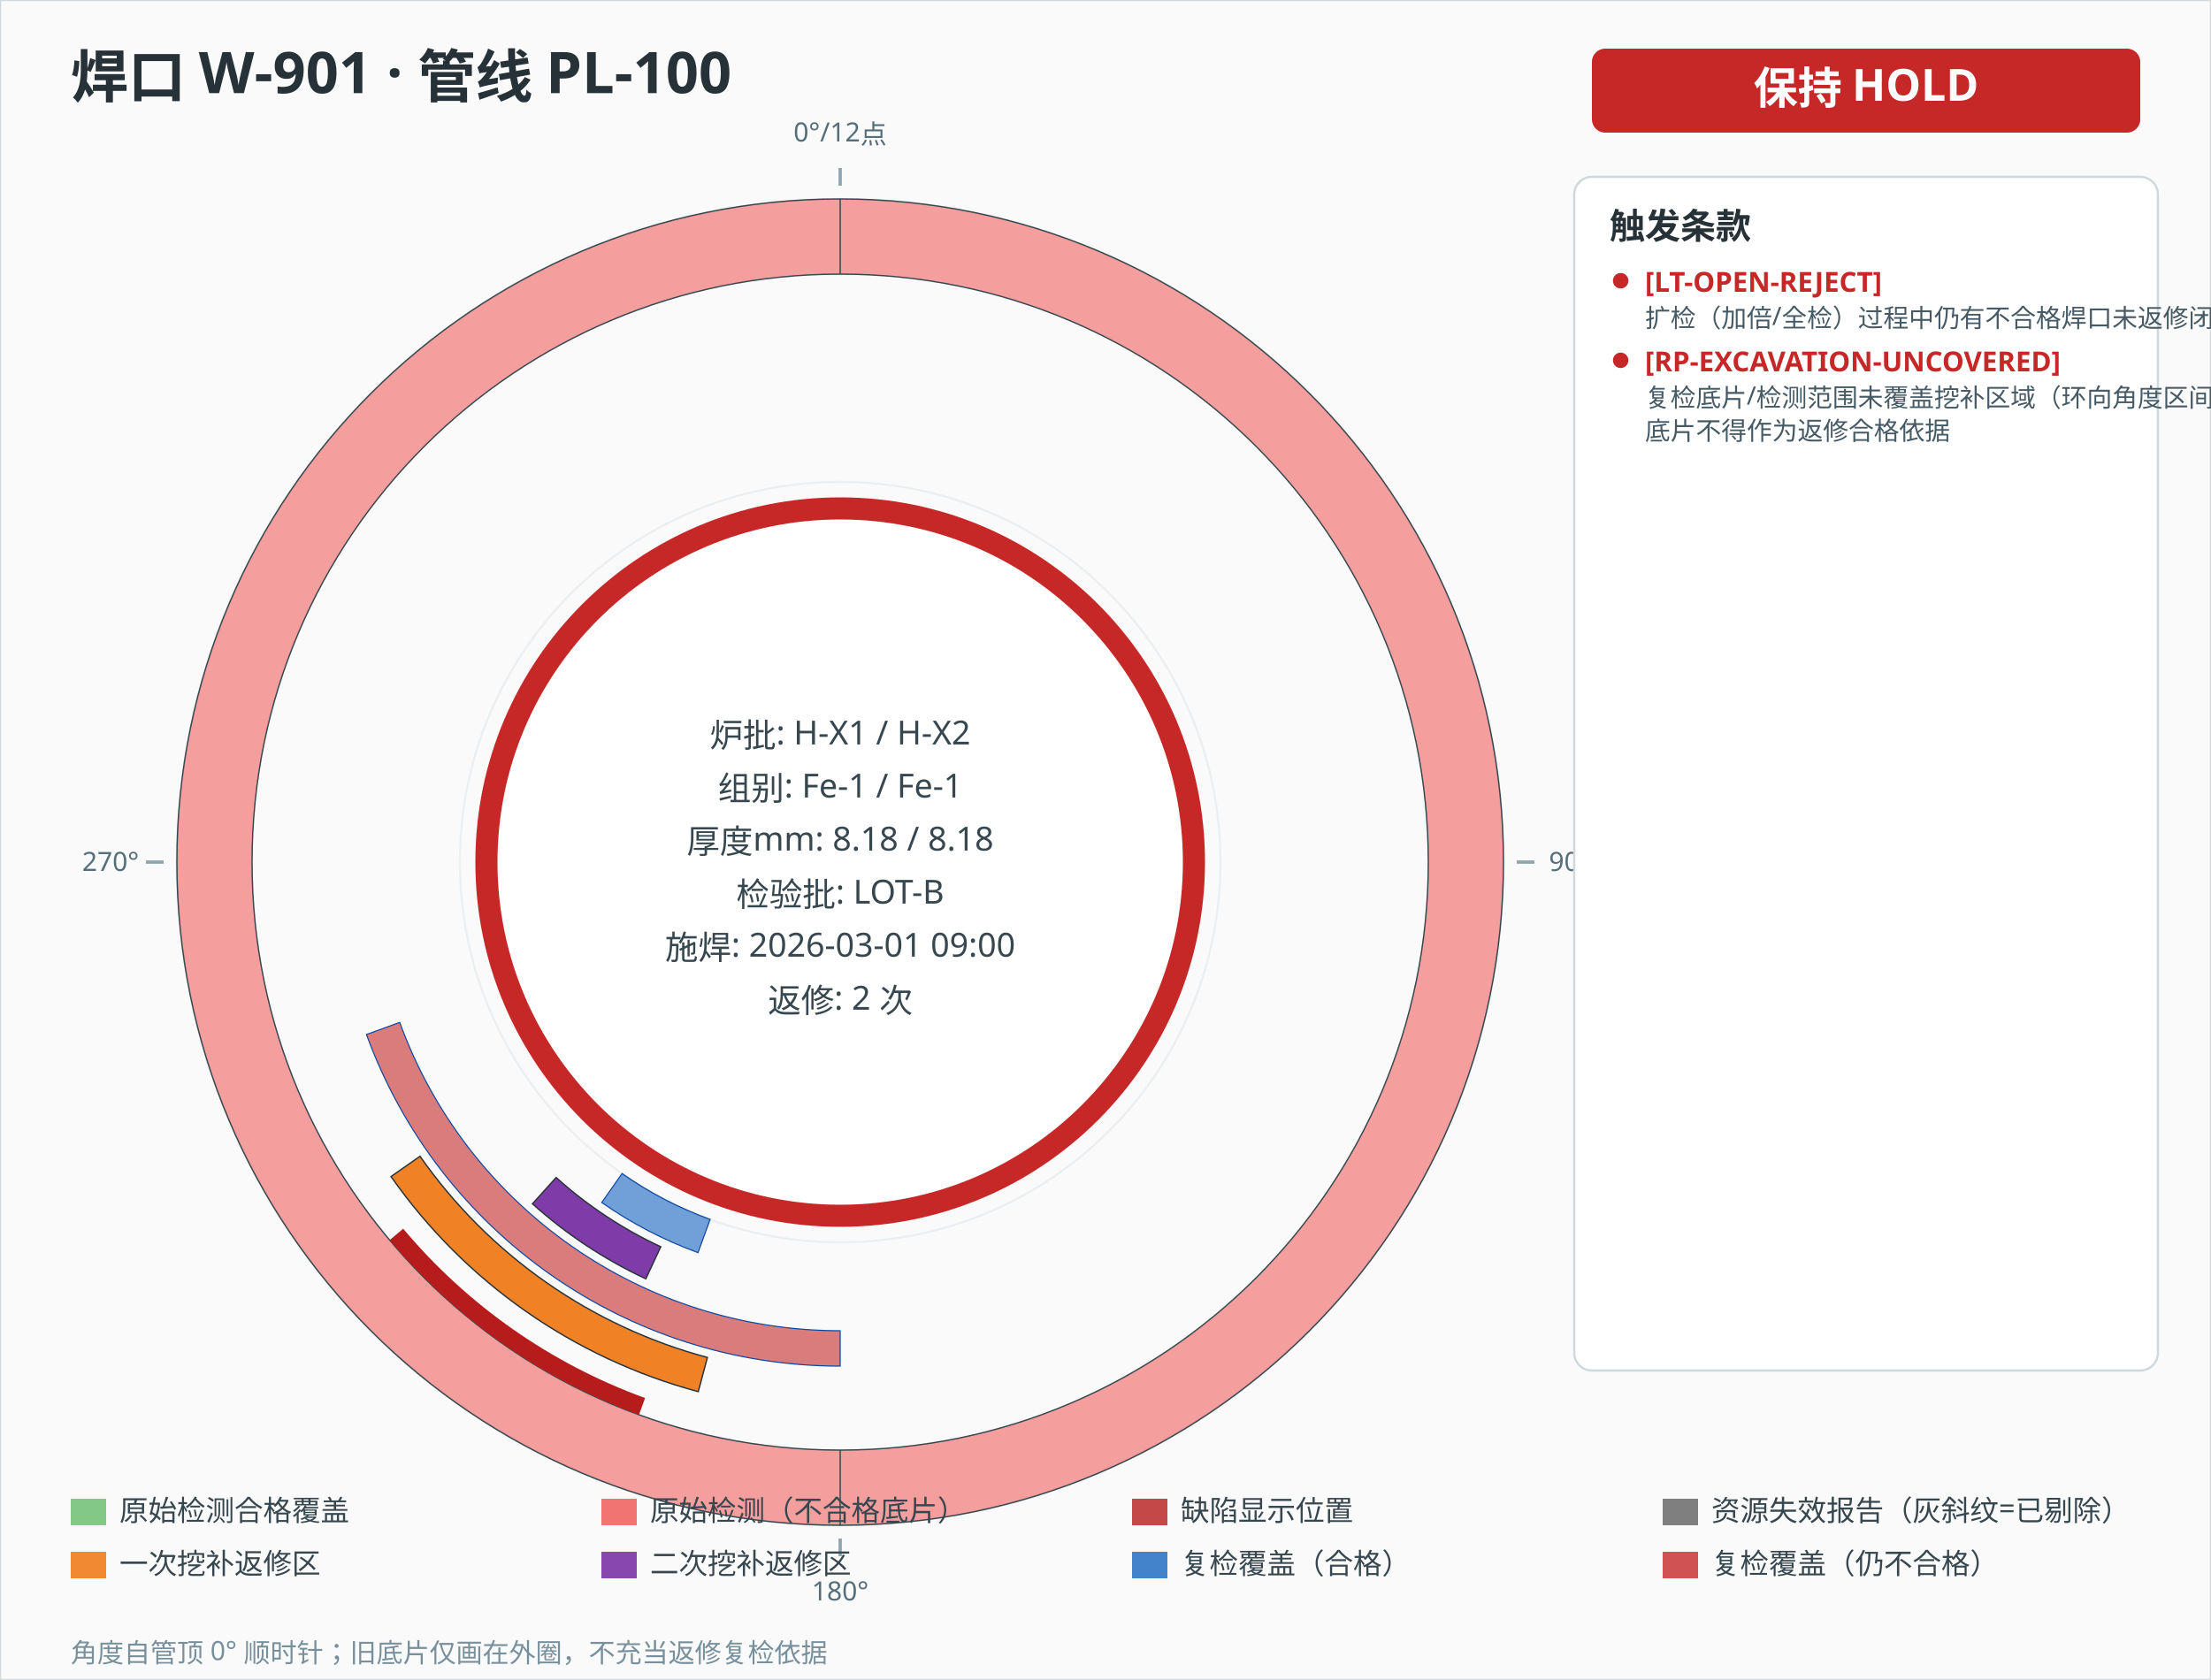
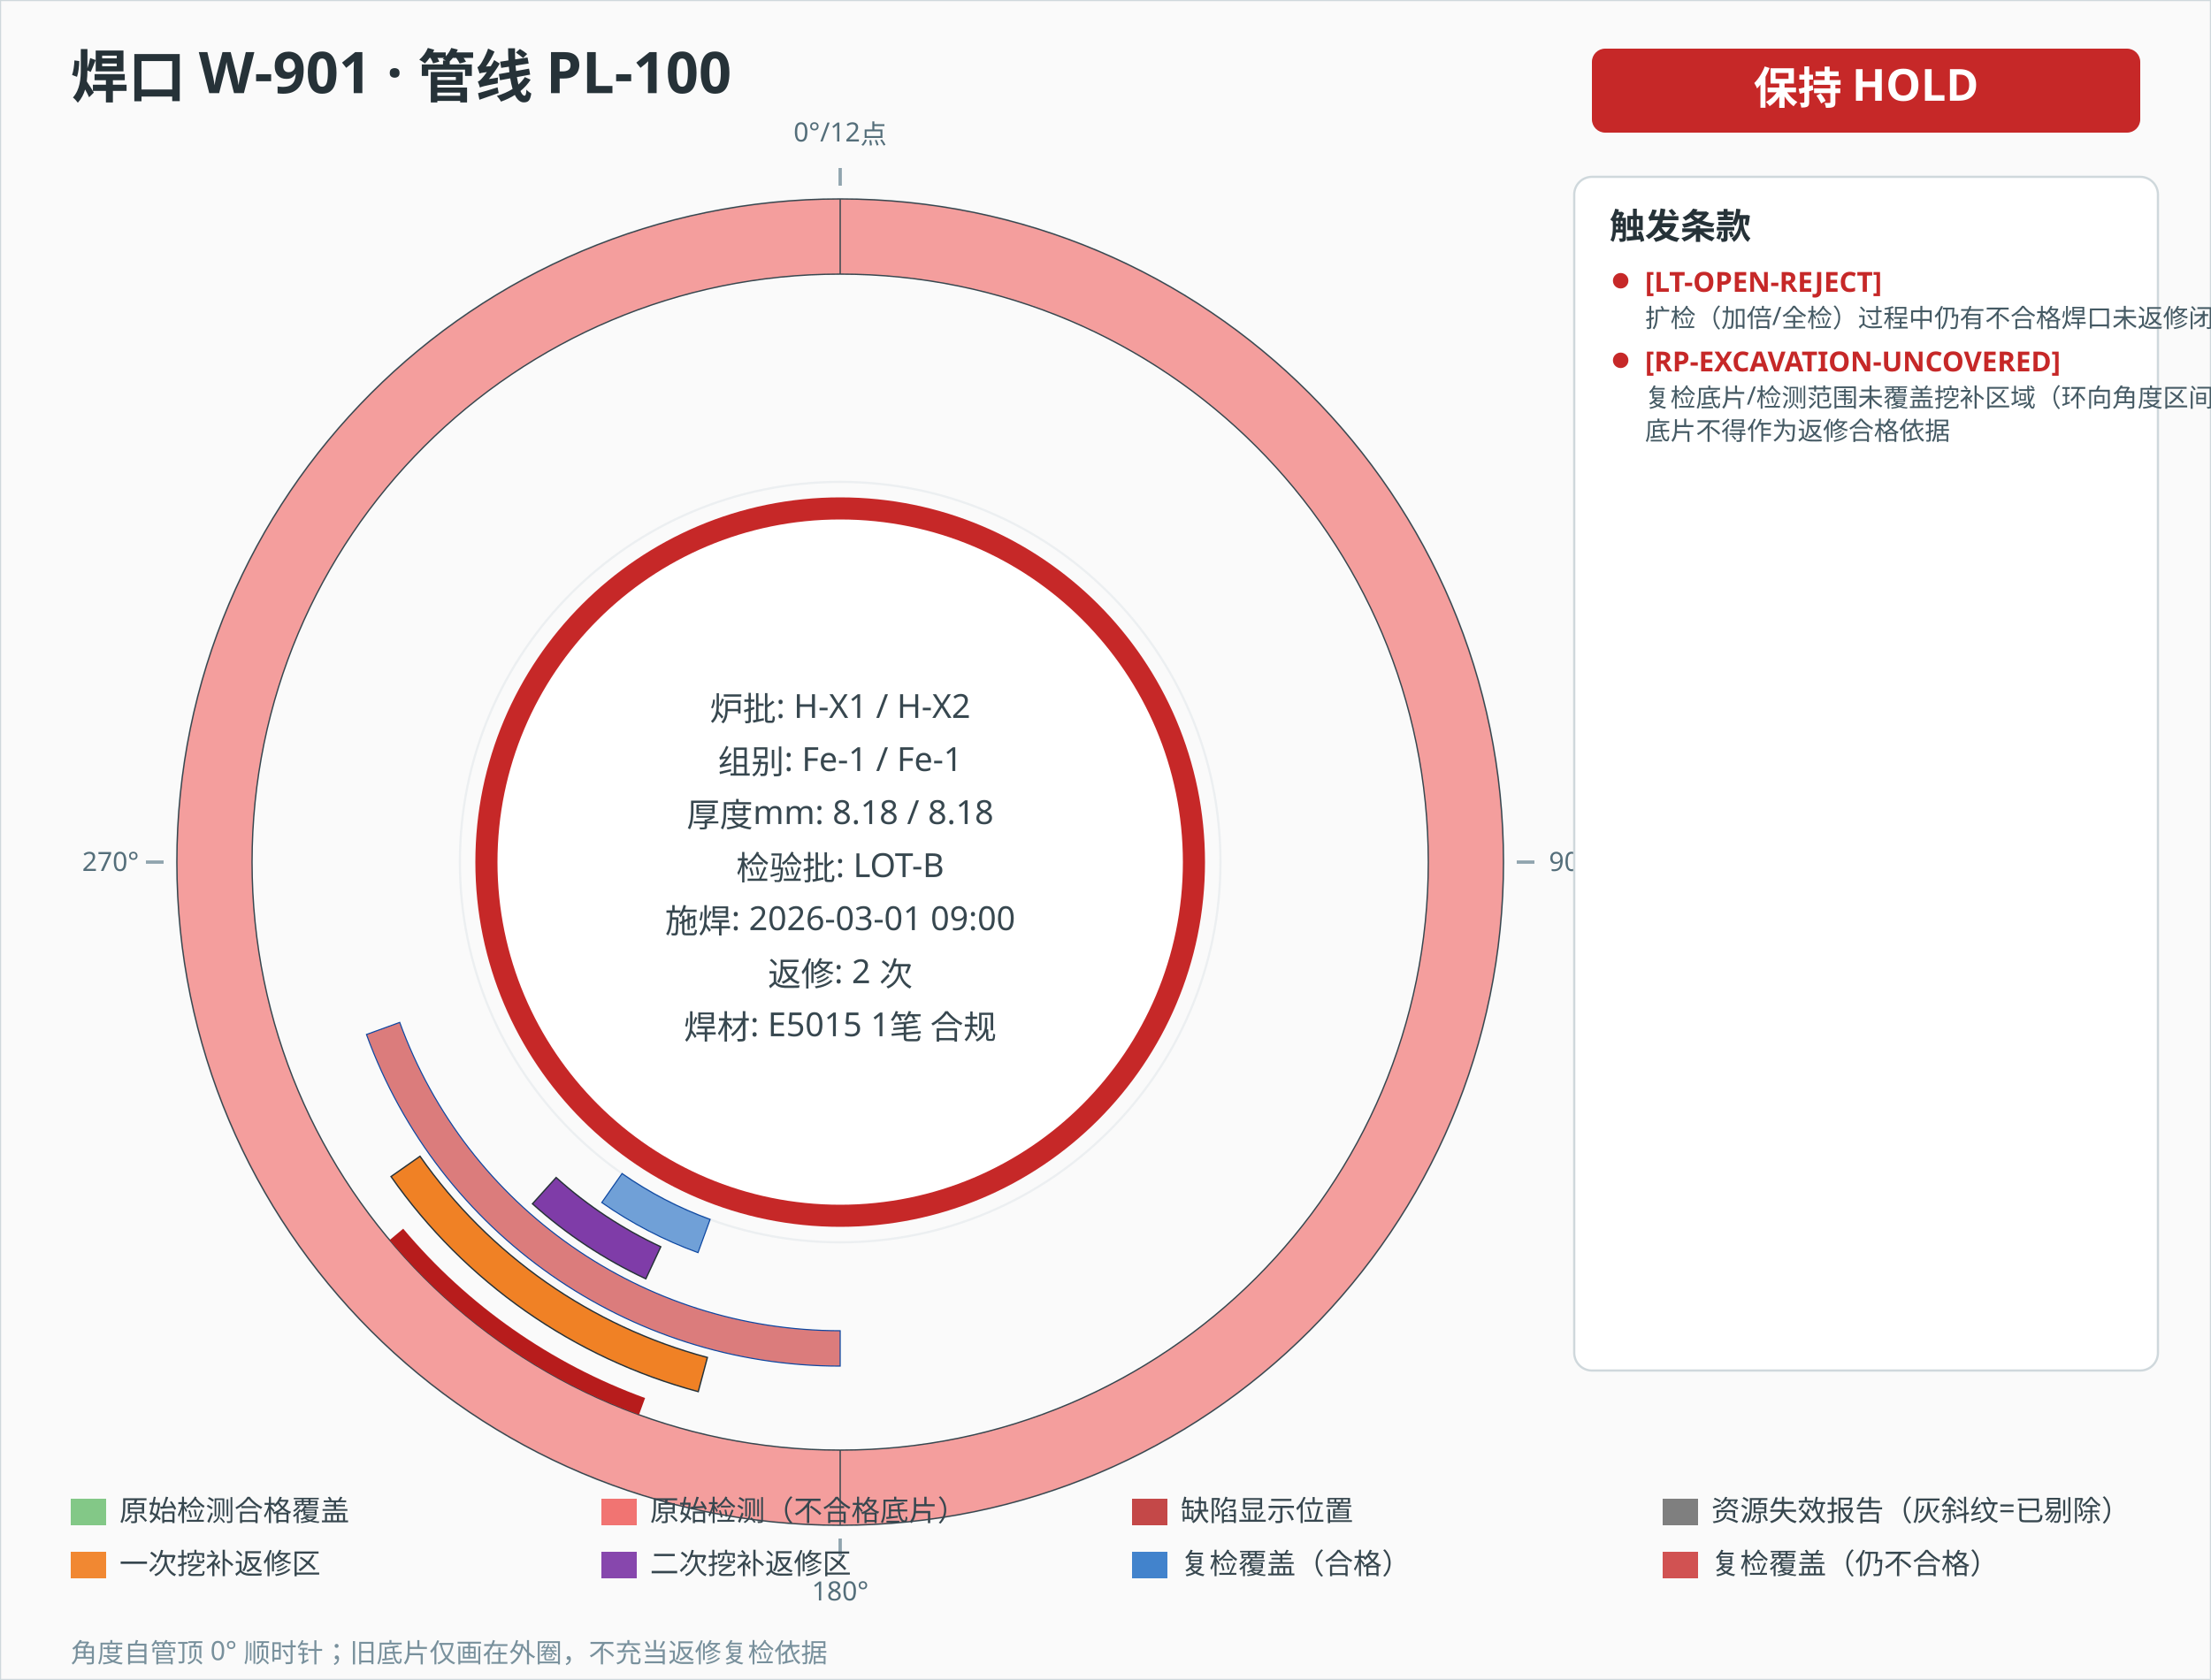
<svg xmlns="http://www.w3.org/2000/svg" viewBox="0 0 1000 760" font-family="sans-serif">
  <rect width="1000" height="760" fill="#fafafa" stroke="#cfd8dc" />
  <defs>
    <pattern id="ndexcluded" width="8" height="8" patternUnits="userSpaceOnUse" patternTransform="rotate(45)">
      <rect width="8" height="8" fill="#9e9e9e" fill-opacity="0.18" />
      <line x1="0" y1="0" x2="0" y2="8" stroke="#616161" stroke-width="3" />
    </pattern>
  </defs>
  <text x="32" y="44" font-size="26" font-weight="bold" fill="#263238">焊口 W-901 · 管线 PL-100</text>
  <rect x="720" y="22" width="248" height="38" rx="6" fill="#c62828" />
  <text x="844" y="47" font-size="20" font-weight="bold" fill="#ffffff" text-anchor="middle">保持 HOLD</text>
  <circle cx="380.0" cy="390.0" r="300" fill="none" stroke="#eceff1" stroke-width="1" />
  <circle cx="380.0" cy="390.0" r="172" fill="none" stroke="#eceff1" stroke-width="1" />
  <line x1="380.0" y1="84.0" x2="380.0" y2="76.0" stroke="#90a4ae" stroke-width="1.5" />
  <text x="380.0" y="64.0" font-size="12" fill="#546e7a" text-anchor="middle">0°/12点</text>
  <line x1="686.0" y1="390.0" x2="694.0" y2="390.0" stroke="#90a4ae" stroke-width="1.5" />
  <text x="710.0" y="394.0" font-size="12" fill="#546e7a" text-anchor="middle">90°</text>
  <line x1="380.0" y1="696.0" x2="380.0" y2="704.0" stroke="#90a4ae" stroke-width="1.5" />
  <text x="380.0" y="724.0" font-size="12" fill="#546e7a" text-anchor="middle">180°</text>
  <line x1="74.0" y1="390.0" x2="66.0" y2="390.0" stroke="#90a4ae" stroke-width="1.5" />
  <text x="50.0" y="394.0" font-size="12" fill="#546e7a" text-anchor="middle">270°</text>
  <path d="M380.00,90.00 A300,300 0 0 1 380.00,690.00 L380.00,656.00 A266,266 0 0 0 380.00,124.00 ZM380.00,690.00 A300,300 0 0 1 380.00,90.00 L380.00,124.00 A266,266 0 0 0 380.00,656.00 Z" fill="#ef5350" fill-opacity="0.55" stroke="#37474f" stroke-width="0.6" />
  <path d="M289.02,639.96 A266,266 0 0 1 176.23,560.98 L182.36,555.84 A258,258 0 0 0 291.76,632.44 Z" fill="#b71c1c" />
  <path d="M315.81,629.55 A248,248 0 0 1 176.85,532.25 L189.96,523.07 A232,232 0 0 0 319.95,614.09 Z" fill="#ef6c00" fill-opacity="0.85" stroke="#263238" stroke-width="0.6" />
  <path d="M380.00,618.00 A228,228 0 0 1 165.75,467.98 L180.79,462.51 A212,212 0 0 0 380.00,602.00 Z" fill="#c62828" fill-opacity="0.6" stroke="#0d47a1" stroke-width="0.5" />
  <path d="M292.10,578.51 A208,208 0 0 1 240.82,544.57 L251.53,532.68 A192,192 0 0 0 298.86,564.01 Z" fill="#6a1b9a" fill-opacity="0.85" stroke="#263238" stroke-width="0.6" />
  <path d="M315.70,566.66 A188,188 0 0 1 272.17,544.00 L281.34,530.89 A172,172 0 0 0 321.17,551.63 Z" fill="#1565c0" fill-opacity="0.6" stroke="#0d47a1" stroke-width="0.5" />
  <circle cx="380.0" cy="390.0" r="160" fill="#ffffff" stroke="#c62828" stroke-width="10" />
-   <text x="380.0" y="338.0" font-size="15" fill="#37474f" text-anchor="middle">炉批: H-X1 / H-X2</text>
-   <text x="380.0" y="362.0" font-size="15" fill="#37474f" text-anchor="middle">组别: Fe-1 / Fe-1</text>
-   <text x="380.0" y="386.0" font-size="15" fill="#37474f" text-anchor="middle">厚度mm: 8.18 / 8.18</text>
-   <text x="380.0" y="410.0" font-size="15" fill="#37474f" text-anchor="middle">检验批: LOT-B</text>
-   <text x="380.0" y="434.0" font-size="15" fill="#37474f" text-anchor="middle">施焊: 2026-03-01 09:00</text>
-   <text x="380.0" y="458.0" font-size="15" fill="#37474f" text-anchor="middle">返修: 2 次</text>
+   <text x="380.0" y="326.0" font-size="15" fill="#37474f" text-anchor="middle">炉批: H-X1 / H-X2</text>
+   <text x="380.0" y="350.0" font-size="15" fill="#37474f" text-anchor="middle">组别: Fe-1 / Fe-1</text>
+   <text x="380.0" y="374.0" font-size="15" fill="#37474f" text-anchor="middle">厚度mm: 8.18 / 8.18</text>
+   <text x="380.0" y="398.0" font-size="15" fill="#37474f" text-anchor="middle">检验批: LOT-B</text>
+   <text x="380.0" y="422.0" font-size="15" fill="#37474f" text-anchor="middle">施焊: 2026-03-01 09:00</text>
+   <text x="380.0" y="446.0" font-size="15" fill="#37474f" text-anchor="middle">返修: 2 次</text>
+   <text x="380.0" y="470.0" font-size="15" fill="#37474f" text-anchor="middle">焊材: E5015 1笔 合规</text>
  <rect x="712" y="80" width="264" height="540" rx="8" fill="#ffffff" stroke="#cfd8dc" />
  <text x="728" y="108" font-size="16" font-weight="bold" fill="#263238">触发条款</text>
  <circle cx="733" cy="127" r="3.5" fill="#c62828" />
  <text x="744" y="132" font-size="12.5" font-weight="bold" fill="#c62828">[LT-OPEN-REJECT]</text>
  <text x="744" y="148" font-size="11.5" fill="#455a64">扩检（加倍/全检）过程中仍有不合格焊口未返修闭合，整批保持 hold</text>
  <circle cx="733" cy="163" r="3.5" fill="#c62828" />
  <text x="744" y="168" font-size="12.5" font-weight="bold" fill="#c62828">[RP-EXCAVATION-UNCOVERED]</text>
  <text x="744" y="184" font-size="11.5" fill="#455a64">复检底片/检测范围未覆盖挖补区域（环向角度区间不覆盖），返修前的旧</text>
  <text x="744" y="199" font-size="11.5" fill="#455a64">底片不得作为返修合格依据</text>
  <rect x="32" y="678" width="16" height="12" fill="#66bb6a" fill-opacity="0.8" />
  <text x="54" y="688" font-size="13" fill="#37474f">原始检测合格覆盖</text>
  <rect x="272" y="678" width="16" height="12" fill="#ef5350" fill-opacity="0.8" />
  <text x="294" y="688" font-size="13" fill="#37474f">原始检测（不合格底片）</text>
  <rect x="512" y="678" width="16" height="12" fill="#b71c1c" fill-opacity="0.8" />
  <text x="534" y="688" font-size="13" fill="#37474f">缺陷显示位置</text>
  <rect x="752" y="678" width="16" height="12" fill="#616161" fill-opacity="0.8" />
  <text x="774" y="688" font-size="13" fill="#37474f">资源失效报告（灰斜纹=已剔除）</text>
  <rect x="32" y="702" width="16" height="12" fill="#ef6c00" fill-opacity="0.8" />
  <text x="54" y="712" font-size="13" fill="#37474f">一次挖补返修区</text>
  <rect x="272" y="702" width="16" height="12" fill="#6a1b9a" fill-opacity="0.8" />
  <text x="294" y="712" font-size="13" fill="#37474f">二次挖补返修区</text>
  <rect x="512" y="702" width="16" height="12" fill="#1565c0" fill-opacity="0.8" />
  <text x="534" y="712" font-size="13" fill="#37474f">复检覆盖（合格）</text>
  <rect x="752" y="702" width="16" height="12" fill="#c62828" fill-opacity="0.8" />
  <text x="774" y="712" font-size="13" fill="#37474f">复检覆盖（仍不合格）</text>
  <text x="32" y="752" font-size="12" fill="#78909c">角度自管顶 0° 顺时针；旧底片仅画在外圈，不充当返修复检依据</text>
</svg>
